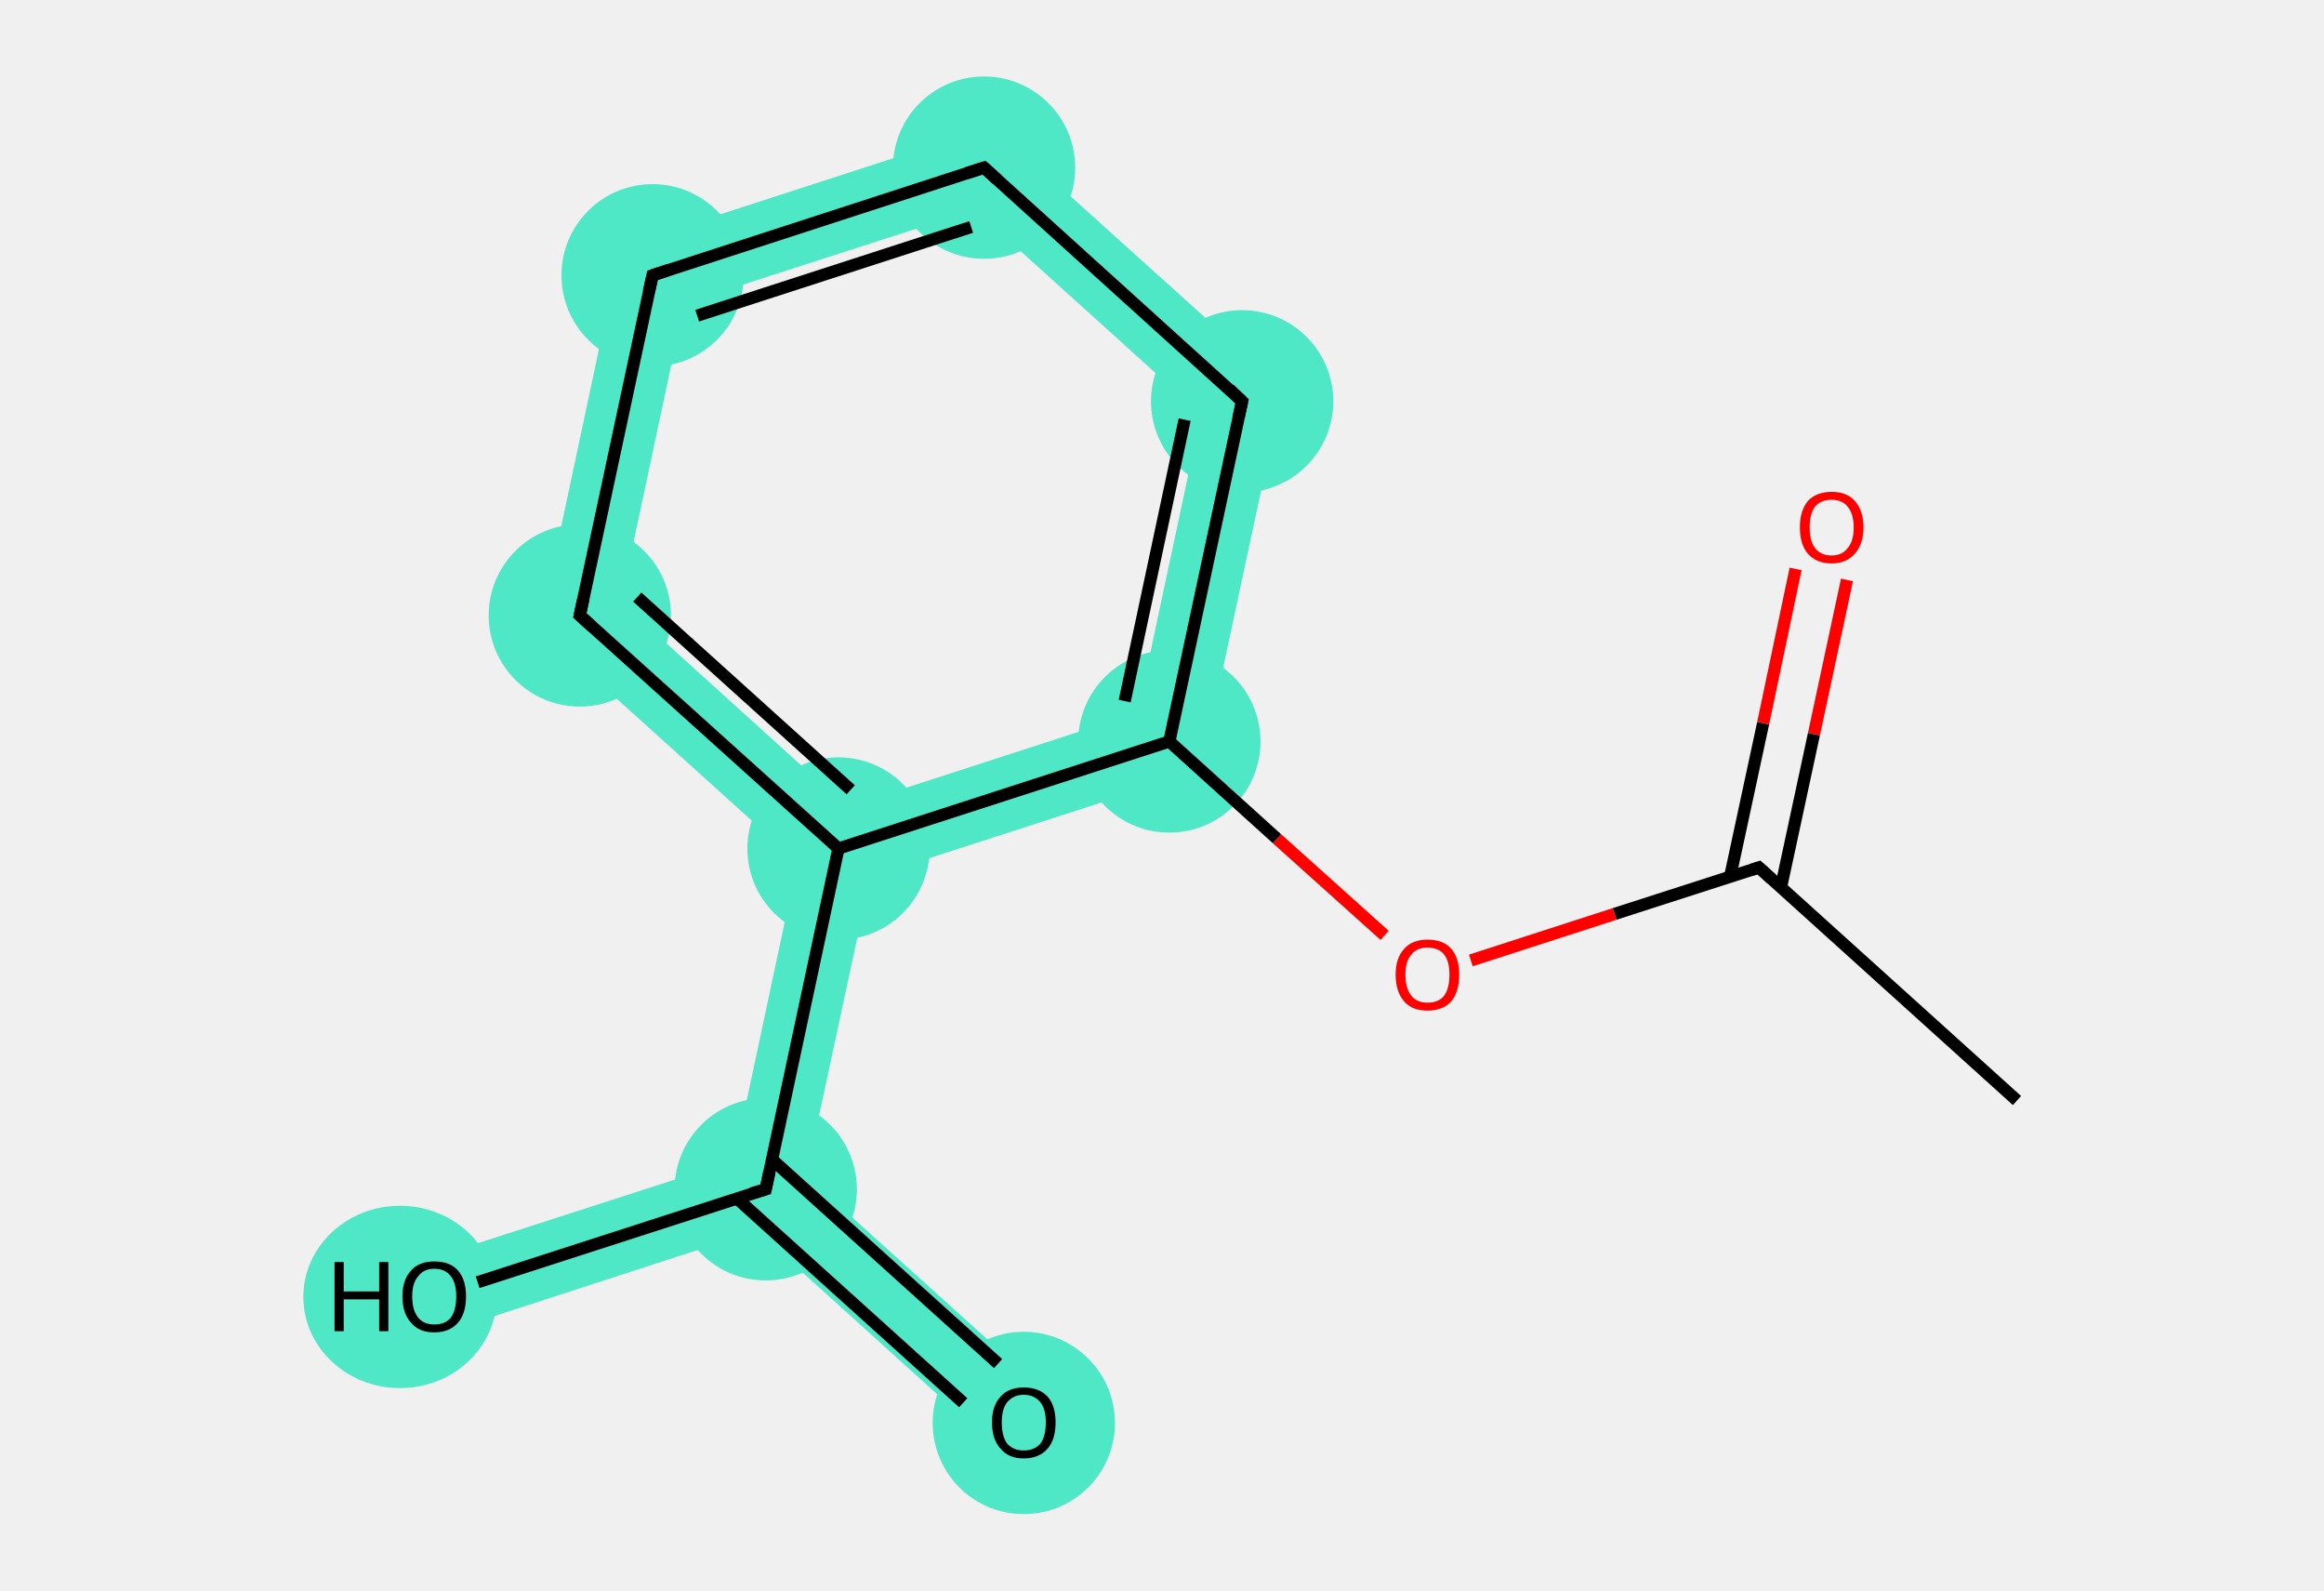
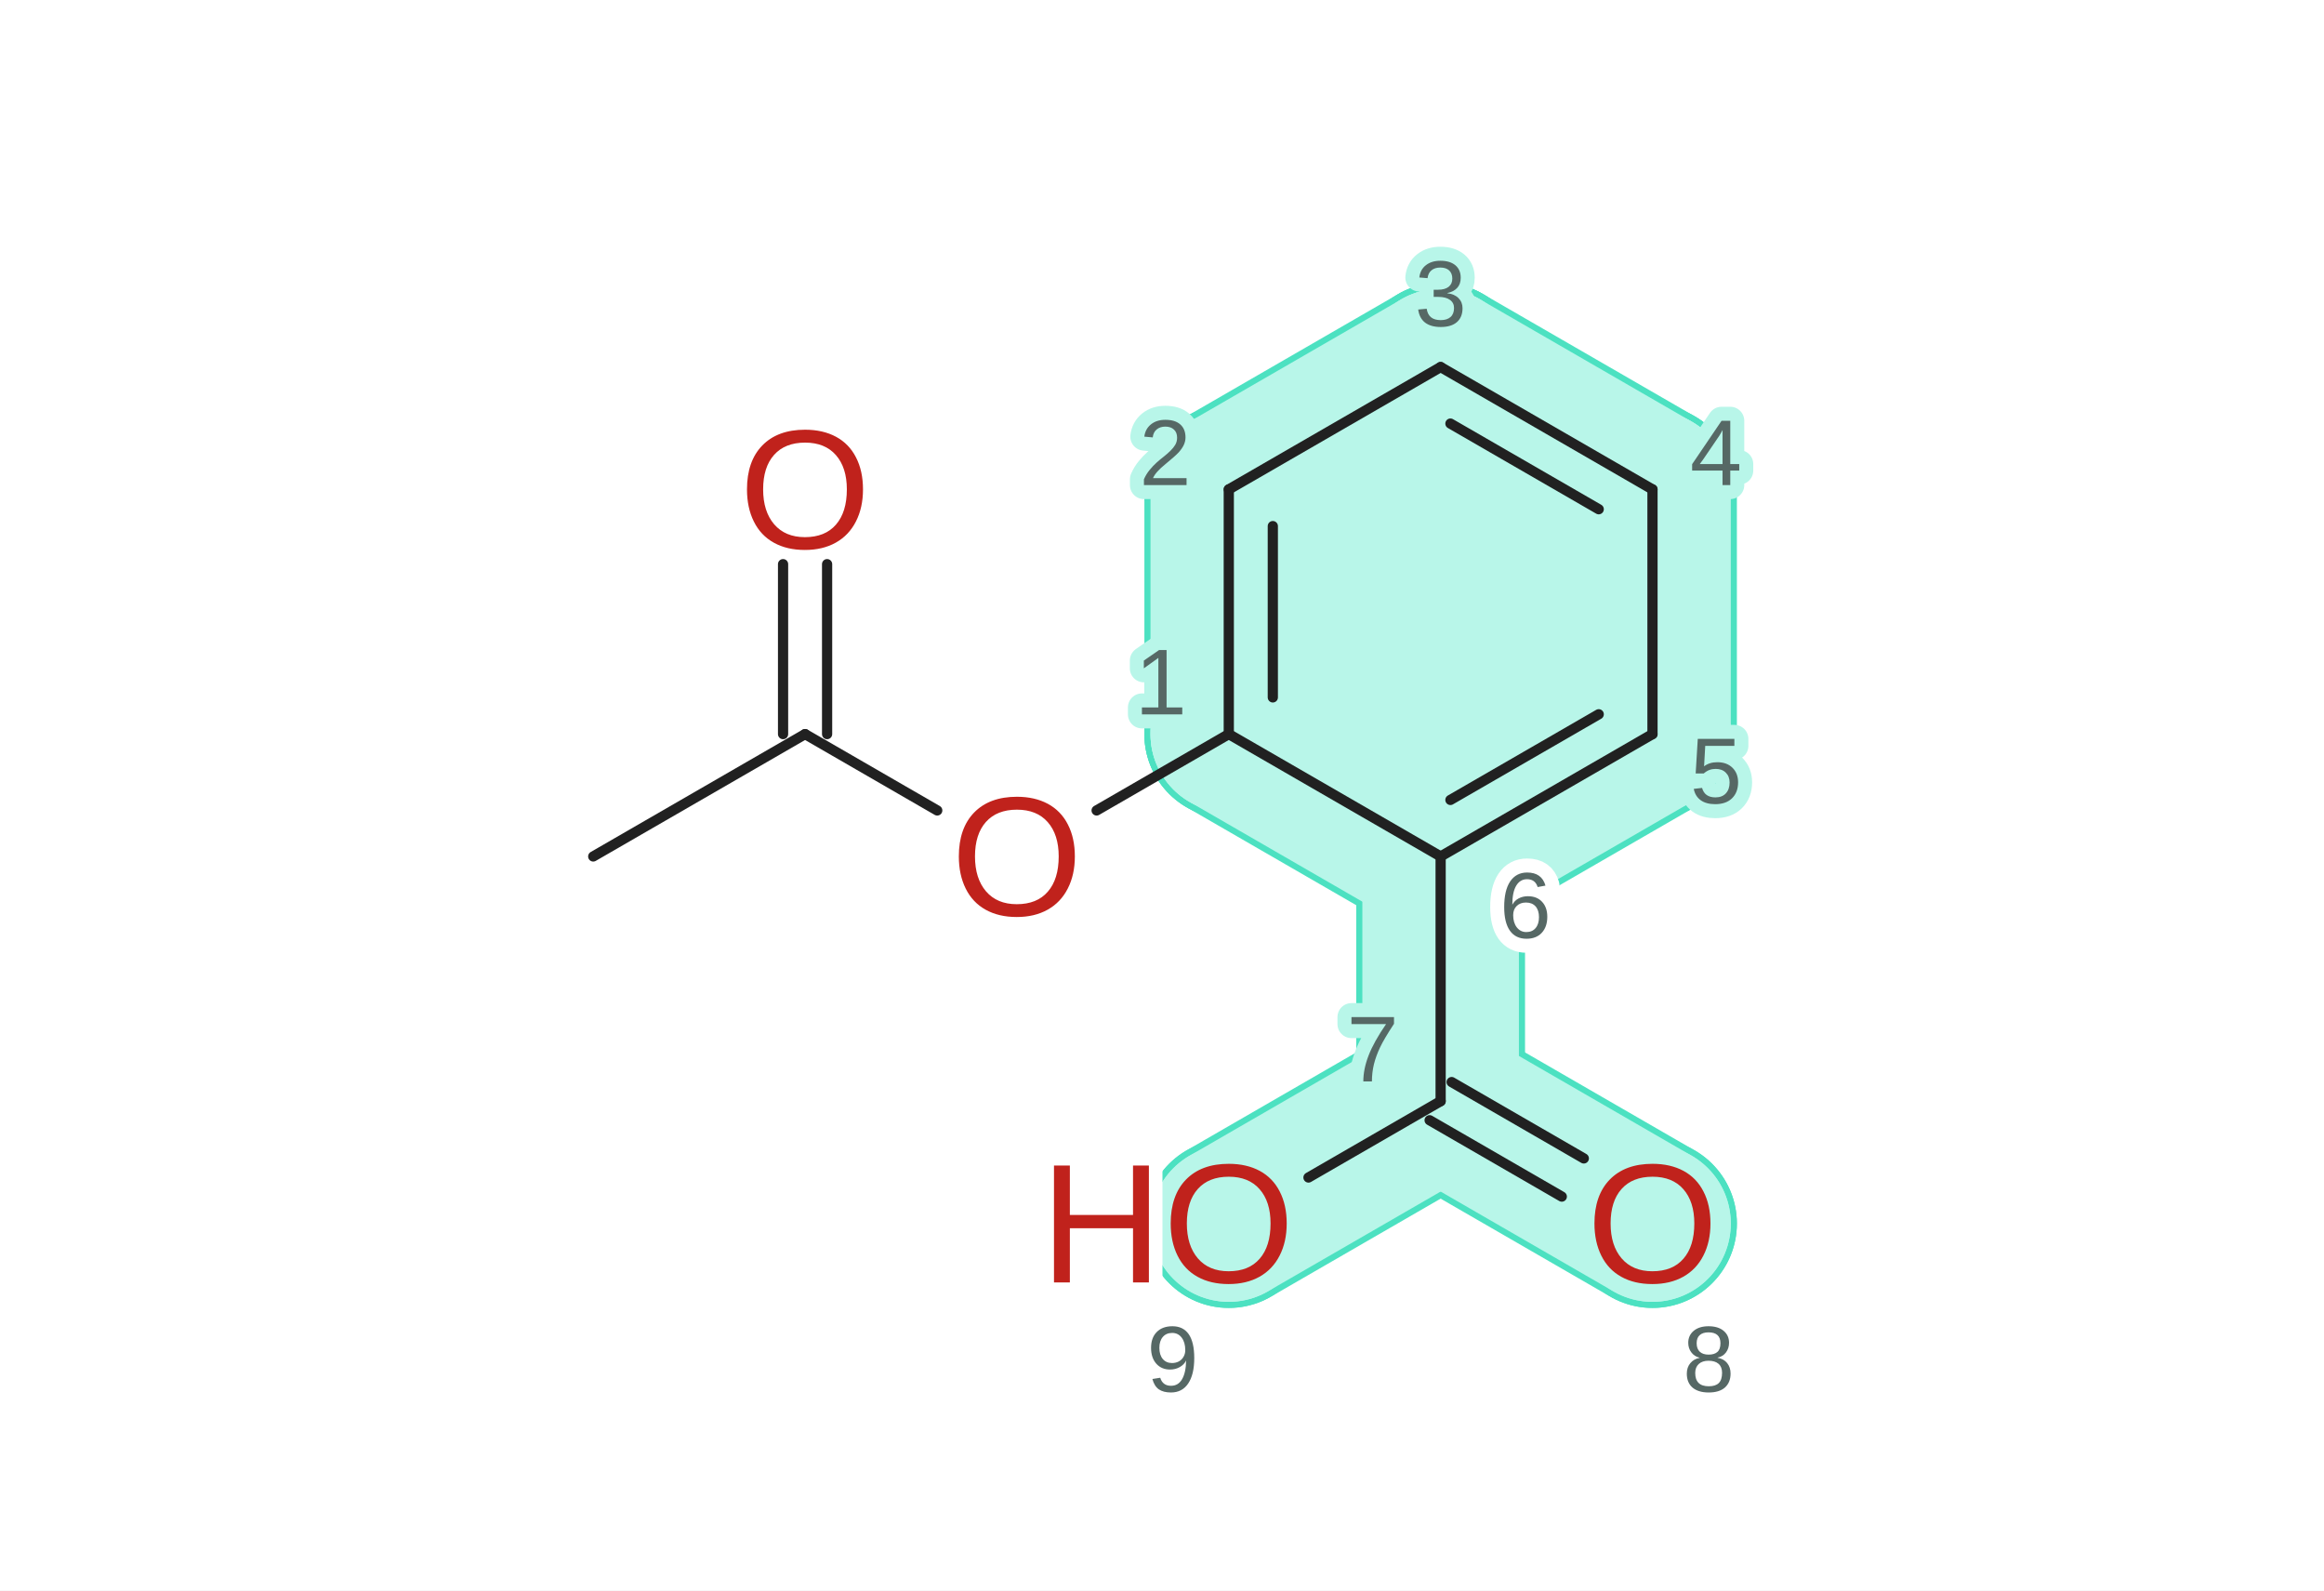
- <svg xmlns="http://www.w3.org/2000/svg" version="1.1" baseProfile="full" xml:space="preserve" width="380px" height="260px" viewBox="0 0 380 260">
-   <path class="bond-4 atom-4 atom-5" d="M 209.8,63.4 L 196.4,125.9 L 186.0,116.5 L 196.4,67.7 Z" style="fill:#4EE8C6;fill-rule:evenodd;fill-opacity:1;stroke:#4EE8C6;stroke-width:0.0px;stroke-linecap:butt;stroke-linejoin:miter;stroke-miterlimit:10;stroke-opacity:1;" />
-   <path class="bond-12 atom-4 atom-9" d="M 186.0,116.5 L 196.4,125.9 L 142.3,143.4 L 137.1,138.7 L 138.5,131.9 Z" style="fill:#4EE8C6;fill-rule:evenodd;fill-opacity:1;stroke:#4EE8C6;stroke-width:0.0px;stroke-linecap:butt;stroke-linejoin:miter;stroke-miterlimit:10;stroke-opacity:1;" />
-   <path class="bond-5 atom-5 atom-6" d="M 162.3,20.6 L 209.8,63.4 L 196.4,67.7 L 159.4,34.3 Z" style="fill:#4EE8C6;fill-rule:evenodd;fill-opacity:1;stroke:#4EE8C6;stroke-width:0.0px;stroke-linecap:butt;stroke-linejoin:miter;stroke-miterlimit:10;stroke-opacity:1;" />
-   <path class="bond-6 atom-6 atom-7" d="M 162.3,20.6 L 159.4,34.3 L 111.9,49.6 L 101.5,40.3 Z" style="fill:#4EE8C6;fill-rule:evenodd;fill-opacity:1;stroke:#4EE8C6;stroke-width:0.0px;stroke-linecap:butt;stroke-linejoin:miter;stroke-miterlimit:10;stroke-opacity:1;" />
-   <path class="bond-7 atom-7 atom-8" d="M 101.5,40.3 L 111.9,49.6 L 101.5,98.4 L 88.2,102.8 Z" style="fill:#4EE8C6;fill-rule:evenodd;fill-opacity:1;stroke:#4EE8C6;stroke-width:0.0px;stroke-linecap:butt;stroke-linejoin:miter;stroke-miterlimit:10;stroke-opacity:1;" />
-   <path class="bond-8 atom-8 atom-9" d="M 101.5,98.4 L 138.5,131.9 L 137.1,138.7 L 130.4,140.9 L 88.2,102.8 Z" style="fill:#4EE8C6;fill-rule:evenodd;fill-opacity:1;stroke:#4EE8C6;stroke-width:0.0px;stroke-linecap:butt;stroke-linejoin:miter;stroke-miterlimit:10;stroke-opacity:1;" />
-   <path class="bond-9 atom-9 atom-10" d="M 137.1,138.7 L 142.3,143.4 L 131.8,192.2 L 125.2,194.4 L 120.0,189.7 L 130.4,140.9 Z" style="fill:#4EE8C6;fill-rule:evenodd;fill-opacity:1;stroke:#4EE8C6;stroke-width:0.0px;stroke-linecap:butt;stroke-linejoin:miter;stroke-miterlimit:10;stroke-opacity:1;" />
-   <path class="bond-10 atom-10 atom-11" d="M 131.8,192.2 L 171.5,228.0 L 163.3,237.0 L 123.7,201.2 L 125.2,194.4 Z" style="fill:#4EE8C6;fill-rule:evenodd;fill-opacity:1;stroke:#4EE8C6;stroke-width:0.0px;stroke-linecap:butt;stroke-linejoin:miter;stroke-miterlimit:10;stroke-opacity:1;" />
-   <path class="bond-11 atom-10 atom-12" d="M 120.0,189.7 L 125.2,194.4 L 123.7,201.2 L 72.9,217.7 L 69.2,206.1 Z" style="fill:#4EE8C6;fill-rule:evenodd;fill-opacity:1;stroke:#4EE8C6;stroke-width:0.0px;stroke-linecap:butt;stroke-linejoin:miter;stroke-miterlimit:10;stroke-opacity:1;" />
-   <ellipse cx="191.2" cy="121.2" rx="14.4" ry="14.4" class="atom-4" style="fill:#4EE8C6;fill-rule:evenodd;stroke:#4EE8C6;stroke-width:1.0px;stroke-linecap:butt;stroke-linejoin:miter;stroke-opacity:1" />
-   <ellipse cx="203.1" cy="65.6" rx="14.4" ry="14.4" class="atom-5" style="fill:#4EE8C6;fill-rule:evenodd;stroke:#4EE8C6;stroke-width:1.0px;stroke-linecap:butt;stroke-linejoin:miter;stroke-opacity:1" />
-   <ellipse cx="160.9" cy="27.4" rx="14.4" ry="14.4" class="atom-6" style="fill:#4EE8C6;fill-rule:evenodd;stroke:#4EE8C6;stroke-width:1.0px;stroke-linecap:butt;stroke-linejoin:miter;stroke-opacity:1" />
-   <ellipse cx="106.7" cy="45.0" rx="14.4" ry="14.4" class="atom-7" style="fill:#4EE8C6;fill-rule:evenodd;stroke:#4EE8C6;stroke-width:1.0px;stroke-linecap:butt;stroke-linejoin:miter;stroke-opacity:1" />
-   <ellipse cx="94.8" cy="100.6" rx="14.4" ry="14.4" class="atom-8" style="fill:#4EE8C6;fill-rule:evenodd;stroke:#4EE8C6;stroke-width:1.0px;stroke-linecap:butt;stroke-linejoin:miter;stroke-opacity:1" />
-   <ellipse cx="137.1" cy="138.7" rx="14.4" ry="14.4" class="atom-9" style="fill:#4EE8C6;fill-rule:evenodd;stroke:#4EE8C6;stroke-width:1.0px;stroke-linecap:butt;stroke-linejoin:miter;stroke-opacity:1" />
-   <ellipse cx="125.2" cy="194.4" rx="14.4" ry="14.4" class="atom-10" style="fill:#4EE8C6;fill-rule:evenodd;stroke:#4EE8C6;stroke-width:1.0px;stroke-linecap:butt;stroke-linejoin:miter;stroke-opacity:1" />
-   <ellipse cx="167.4" cy="232.6" rx="14.4" ry="14.4" class="atom-11" style="fill:#4EE8C6;fill-rule:evenodd;stroke:#4EE8C6;stroke-width:1.0px;stroke-linecap:butt;stroke-linejoin:miter;stroke-opacity:1" />
-   <ellipse cx="65.4" cy="212.0" rx="15.3" ry="14.4" class="atom-12" style="fill:#4EE8C6;fill-rule:evenodd;stroke:#4EE8C6;stroke-width:1.0px;stroke-linecap:butt;stroke-linejoin:miter;stroke-opacity:1" />
-   <path class="bond-0 atom-0 atom-1" d="M 329.8,179.9 L 287.6,141.8" style="fill:none;fill-rule:evenodd;stroke:#000000;stroke-width:2.0px;stroke-linecap:butt;stroke-linejoin:miter;stroke-opacity:1" />
-   <path class="bond-1 atom-1 atom-2" d="M 291.2,145.1 L 296.6,120.0" style="fill:none;fill-rule:evenodd;stroke:#000000;stroke-width:2.0px;stroke-linecap:butt;stroke-linejoin:miter;stroke-opacity:1" />
-   <path class="bond-1 atom-1 atom-2" d="M 296.6,120.0 L 302.0,94.8" style="fill:none;fill-rule:evenodd;stroke:#FF0000;stroke-width:2.0px;stroke-linecap:butt;stroke-linejoin:miter;stroke-opacity:1" />
-   <path class="bond-1 atom-1 atom-2" d="M 282.9,143.3 L 288.3,118.2" style="fill:none;fill-rule:evenodd;stroke:#000000;stroke-width:2.0px;stroke-linecap:butt;stroke-linejoin:miter;stroke-opacity:1" />
-   <path class="bond-1 atom-1 atom-2" d="M 288.3,118.2 L 293.6,93.0" style="fill:none;fill-rule:evenodd;stroke:#FF0000;stroke-width:2.0px;stroke-linecap:butt;stroke-linejoin:miter;stroke-opacity:1" />
-   <path class="bond-2 atom-1 atom-3" d="M 287.6,141.8 L 264.0,149.4" style="fill:none;fill-rule:evenodd;stroke:#000000;stroke-width:2.0px;stroke-linecap:butt;stroke-linejoin:miter;stroke-opacity:1" />
-   <path class="bond-2 atom-1 atom-3" d="M 264.0,149.4 L 240.5,157.0" style="fill:none;fill-rule:evenodd;stroke:#FF0000;stroke-width:2.0px;stroke-linecap:butt;stroke-linejoin:miter;stroke-opacity:1" />
-   <path class="bond-3 atom-3 atom-4" d="M 226.4,152.9 L 208.8,137.1" style="fill:none;fill-rule:evenodd;stroke:#FF0000;stroke-width:2.0px;stroke-linecap:butt;stroke-linejoin:miter;stroke-opacity:1" />
-   <path class="bond-3 atom-3 atom-4" d="M 208.8,137.1 L 191.2,121.2" style="fill:none;fill-rule:evenodd;stroke:#000000;stroke-width:2.0px;stroke-linecap:butt;stroke-linejoin:miter;stroke-opacity:1" />
-   <path class="bond-4 atom-4 atom-5" d="M 191.2,121.2 L 203.1,65.6" style="fill:none;fill-rule:evenodd;stroke:#000000;stroke-width:2.0px;stroke-linecap:butt;stroke-linejoin:miter;stroke-opacity:1" />
-   <path class="bond-4 atom-4 atom-5" d="M 183.9,114.6 L 193.7,68.6" style="fill:none;fill-rule:evenodd;stroke:#000000;stroke-width:2.0px;stroke-linecap:butt;stroke-linejoin:miter;stroke-opacity:1" />
-   <path class="bond-5 atom-5 atom-6" d="M 203.1,65.6 L 160.9,27.4" style="fill:none;fill-rule:evenodd;stroke:#000000;stroke-width:2.0px;stroke-linecap:butt;stroke-linejoin:miter;stroke-opacity:1" />
-   <path class="bond-6 atom-6 atom-7" d="M 160.9,27.4 L 106.7,45.0" style="fill:none;fill-rule:evenodd;stroke:#000000;stroke-width:2.0px;stroke-linecap:butt;stroke-linejoin:miter;stroke-opacity:1" />
-   <path class="bond-6 atom-6 atom-7" d="M 158.8,37.1 L 114.0,51.6" style="fill:none;fill-rule:evenodd;stroke:#000000;stroke-width:2.0px;stroke-linecap:butt;stroke-linejoin:miter;stroke-opacity:1" />
-   <path class="bond-7 atom-7 atom-8" d="M 106.7,45.0 L 94.8,100.6" style="fill:none;fill-rule:evenodd;stroke:#000000;stroke-width:2.0px;stroke-linecap:butt;stroke-linejoin:miter;stroke-opacity:1" />
-   <path class="bond-8 atom-8 atom-9" d="M 94.8,100.6 L 137.1,138.7" style="fill:none;fill-rule:evenodd;stroke:#000000;stroke-width:2.0px;stroke-linecap:butt;stroke-linejoin:miter;stroke-opacity:1" />
-   <path class="bond-8 atom-8 atom-9" d="M 104.2,97.6 L 139.1,129.1" style="fill:none;fill-rule:evenodd;stroke:#000000;stroke-width:2.0px;stroke-linecap:butt;stroke-linejoin:miter;stroke-opacity:1" />
-   <path class="bond-9 atom-9 atom-10" d="M 137.1,138.7 L 125.2,194.4" style="fill:none;fill-rule:evenodd;stroke:#000000;stroke-width:2.0px;stroke-linecap:butt;stroke-linejoin:miter;stroke-opacity:1" />
-   <path class="bond-10 atom-10 atom-11" d="M 120.5,195.9 L 157.5,229.3" style="fill:none;fill-rule:evenodd;stroke:#000000;stroke-width:2.0px;stroke-linecap:butt;stroke-linejoin:miter;stroke-opacity:1" />
-   <path class="bond-10 atom-10 atom-11" d="M 126.2,189.5 L 163.2,222.9" style="fill:none;fill-rule:evenodd;stroke:#000000;stroke-width:2.0px;stroke-linecap:butt;stroke-linejoin:miter;stroke-opacity:1" />
-   <path class="bond-11 atom-10 atom-12" d="M 125.2,194.4 L 78.1,209.6" style="fill:none;fill-rule:evenodd;stroke:#000000;stroke-width:2.0px;stroke-linecap:butt;stroke-linejoin:miter;stroke-opacity:1" />
-   <path class="bond-12 atom-9 atom-4" d="M 137.1,138.7 L 191.2,121.2" style="fill:none;fill-rule:evenodd;stroke:#000000;stroke-width:2.0px;stroke-linecap:butt;stroke-linejoin:miter;stroke-opacity:1" />
-   <path d="M 289.7,143.7 L 287.6,141.8 L 286.4,142.2" style="fill:none;stroke:#000000;stroke-width:2.0px;stroke-linecap:butt;stroke-linejoin:miter;stroke-miterlimit:10;stroke-opacity:1;" />
-   <path d="M 202.5,68.3 L 203.1,65.6 L 201.0,63.6" style="fill:none;stroke:#000000;stroke-width:2.0px;stroke-linecap:butt;stroke-linejoin:miter;stroke-miterlimit:10;stroke-opacity:1;" />
-   <path d="M 163.0,29.3 L 160.9,27.4 L 158.1,28.3" style="fill:none;stroke:#000000;stroke-width:2.0px;stroke-linecap:butt;stroke-linejoin:miter;stroke-miterlimit:10;stroke-opacity:1;" />
-   <path d="M 109.4,44.1 L 106.7,45.0 L 106.1,47.7" style="fill:none;stroke:#000000;stroke-width:2.0px;stroke-linecap:butt;stroke-linejoin:miter;stroke-miterlimit:10;stroke-opacity:1;" />
-   <path d="M 95.4,97.8 L 94.8,100.6 L 96.9,102.5" style="fill:none;stroke:#000000;stroke-width:2.0px;stroke-linecap:butt;stroke-linejoin:miter;stroke-miterlimit:10;stroke-opacity:1;" />
-   <path d="M 125.8,191.6 L 125.2,194.4 L 122.8,195.1" style="fill:none;stroke:#000000;stroke-width:2.0px;stroke-linecap:butt;stroke-linejoin:miter;stroke-miterlimit:10;stroke-opacity:1;" />
-   <path class="atom-2" d="M 294.3 86.2 Q 294.3 83.5, 295.6 81.9 Q 297.0 80.4, 299.5 80.4 Q 302.0 80.4, 303.3 81.9 Q 304.7 83.5, 304.7 86.2 Q 304.7 88.9, 303.3 90.5 Q 301.9 92.1, 299.5 92.1 Q 297.0 92.1, 295.6 90.5 Q 294.3 89.0, 294.3 86.2 M 299.5 90.8 Q 301.2 90.8, 302.1 89.6 Q 303.1 88.5, 303.1 86.2 Q 303.1 84.0, 302.1 82.8 Q 301.2 81.7, 299.5 81.7 Q 297.7 81.7, 296.8 82.8 Q 295.9 83.9, 295.9 86.2 Q 295.9 88.5, 296.8 89.6 Q 297.7 90.8, 299.5 90.8 " fill="#FF0000" />
-   <path class="atom-3" d="M 228.2 159.3 Q 228.2 156.6, 229.6 155.1 Q 230.9 153.6, 233.4 153.6 Q 236.0 153.6, 237.3 155.1 Q 238.6 156.6, 238.6 159.3 Q 238.6 162.1, 237.3 163.7 Q 235.9 165.2, 233.4 165.2 Q 230.9 165.2, 229.6 163.7 Q 228.2 162.1, 228.2 159.3 M 233.4 163.9 Q 235.2 163.9, 236.1 162.8 Q 237.0 161.6, 237.0 159.3 Q 237.0 157.1, 236.1 156.0 Q 235.2 154.9, 233.4 154.9 Q 231.7 154.9, 230.8 156.0 Q 229.8 157.1, 229.8 159.3 Q 229.8 161.6, 230.8 162.8 Q 231.7 163.9, 233.4 163.9 " fill="#FF0000" />
-   <path class="atom-11" d="M 162.2 232.5 Q 162.2 229.8, 163.6 228.3 Q 164.9 226.8, 167.4 226.8 Q 169.9 226.8, 171.3 228.3 Q 172.6 229.8, 172.6 232.5 Q 172.6 235.3, 171.3 236.8 Q 169.9 238.4, 167.4 238.4 Q 164.9 238.4, 163.6 236.8 Q 162.2 235.3, 162.2 232.5 M 167.4 237.1 Q 169.1 237.1, 170.1 236.0 Q 171.0 234.8, 171.0 232.5 Q 171.0 230.3, 170.1 229.2 Q 169.1 228.0, 167.4 228.0 Q 165.7 228.0, 164.7 229.2 Q 163.8 230.3, 163.8 232.5 Q 163.8 234.8, 164.7 236.0 Q 165.7 237.1, 167.4 237.1 " fill="#000000" />
-   <path class="atom-12" d="M 54.7 206.3 L 56.2 206.3 L 56.2 211.1 L 62.0 211.1 L 62.0 206.3 L 63.5 206.3 L 63.5 217.6 L 62.0 217.6 L 62.0 212.4 L 56.2 212.4 L 56.2 217.6 L 54.7 217.6 L 54.7 206.3 " fill="#000000" />
-   <path class="atom-12" d="M 65.8 211.9 Q 65.8 209.2, 67.2 207.7 Q 68.5 206.2, 71.0 206.2 Q 73.6 206.2, 74.9 207.7 Q 76.2 209.2, 76.2 211.9 Q 76.2 214.7, 74.9 216.2 Q 73.5 217.8, 71.0 217.8 Q 68.5 217.8, 67.2 216.2 Q 65.8 214.7, 65.8 211.9 M 71.0 216.5 Q 72.8 216.5, 73.7 215.4 Q 74.6 214.2, 74.6 211.9 Q 74.6 209.7, 73.7 208.6 Q 72.8 207.4, 71.0 207.4 Q 69.3 207.4, 68.4 208.6 Q 67.4 209.7, 67.4 211.9 Q 67.4 214.2, 68.4 215.4 Q 69.3 216.5, 71.0 216.5 " fill="#000000" />
+ <svg xmlns="http://www.w3.org/2000/svg" width="380" height="260" viewBox="0 0 380.00 260.00" preserveAspectRatio="xMidYMid meet" shape-rendering="geometricPrecision" text-rendering="geometricPrecision">
+   <defs>
+     <style>
+   text { font-family: Arial, Helvetica, sans-serif; }
+   .sub  { dominant-baseline: central; }
+   .map  { dominant-baseline: central; text-anchor: middle; }
+   .idx  { dominant-baseline: central; text-anchor: start; }
+ </style>
+   </defs>
+   <rect width="100%" height="100%" fill="#FFFFFF" />
+   <g class="highlight">
+     <path d="M 200.92 120.00 L 200.92 80.00" fill="none" stroke="#4CE1C1" stroke-width="27.60" stroke-linecap="round" />
+     <path d="M 200.92 120.00 L 235.56 140.00" fill="none" stroke="#4CE1C1" stroke-width="27.60" stroke-linecap="round" />
+     <path d="M 200.92 80.00 L 235.56 60.00" fill="none" stroke="#4CE1C1" stroke-width="27.60" stroke-linecap="round" />
+     <path d="M 235.56 60.00 L 270.20 80.00" fill="none" stroke="#4CE1C1" stroke-width="27.60" stroke-linecap="round" />
+     <path d="M 270.20 80.00 L 270.20 120.00" fill="none" stroke="#4CE1C1" stroke-width="27.60" stroke-linecap="round" />
+     <path d="M 270.20 120.00 L 235.56 140.00" fill="none" stroke="#4CE1C1" stroke-width="27.60" stroke-linecap="round" />
+     <path d="M 235.56 140.00 L 235.56 180.00" fill="none" stroke="#4CE1C1" stroke-width="27.60" stroke-linecap="round" />
+     <path d="M 235.56 180.00 L 270.20 200.00" fill="none" stroke="#4CE1C1" stroke-width="27.60" stroke-linecap="round" />
+     <path d="M 235.56 180.00 L 200.92 200.00" fill="none" stroke="#4CE1C1" stroke-width="27.60" stroke-linecap="round" />
+     <circle cx="200.92" cy="120.00" r="13.80" fill="#4CE1C1" />
+     <circle cx="200.92" cy="80.00" r="13.80" fill="#4CE1C1" />
+     <circle cx="235.56" cy="60.00" r="13.80" fill="#4CE1C1" />
+     <circle cx="270.20" cy="80.00" r="13.80" fill="#4CE1C1" />
+     <circle cx="270.20" cy="120.00" r="13.80" fill="#4CE1C1" />
+     <circle cx="235.56" cy="140.00" r="13.80" fill="#4CE1C1" />
+     <circle cx="235.56" cy="180.00" r="13.80" fill="#4CE1C1" />
+     <circle cx="270.20" cy="200.00" r="13.80" fill="#4CE1C1" />
+     <circle cx="200.92" cy="200.00" r="13.80" fill="#4CE1C1" />
+     <polygon class="ring-highlight" points="200.92,80.00 235.56,60.00 270.20,80.00 270.20,120.00 235.56,140.00 200.92,120.00 " fill="#B8F6E9" />
+     <path class="bond-highlight" d="M 200.92 120.00 L 200.92 80.00" fill="none" stroke="#B8F6E9" stroke-width="25.60" stroke-linecap="round" />
+     <path class="bond-highlight" d="M 200.92 120.00 L 235.56 140.00" fill="none" stroke="#B8F6E9" stroke-width="25.60" stroke-linecap="round" />
+     <path class="bond-highlight" d="M 200.92 80.00 L 235.56 60.00" fill="none" stroke="#B8F6E9" stroke-width="25.60" stroke-linecap="round" />
+     <path class="bond-highlight" d="M 235.56 60.00 L 270.20 80.00" fill="none" stroke="#B8F6E9" stroke-width="25.60" stroke-linecap="round" />
+     <path class="bond-highlight" d="M 270.20 80.00 L 270.20 120.00" fill="none" stroke="#B8F6E9" stroke-width="25.60" stroke-linecap="round" />
+     <path class="bond-highlight" d="M 270.20 120.00 L 235.56 140.00" fill="none" stroke="#B8F6E9" stroke-width="25.60" stroke-linecap="round" />
+     <path class="bond-highlight" d="M 235.56 140.00 L 235.56 180.00" fill="none" stroke="#B8F6E9" stroke-width="25.60" stroke-linecap="round" />
+     <path class="bond-highlight" d="M 235.56 180.00 L 270.20 200.00" fill="none" stroke="#B8F6E9" stroke-width="25.60" stroke-linecap="round" />
+     <path class="bond-highlight" d="M 235.56 180.00 L 200.92 200.00" fill="none" stroke="#B8F6E9" stroke-width="25.60" stroke-linecap="round" />
+     <circle cx="200.92" cy="120.00" r="12.80" fill="#B8F6E9" />
+     <circle cx="200.92" cy="80.00" r="12.80" fill="#B8F6E9" />
+     <circle cx="235.56" cy="60.00" r="12.80" fill="#B8F6E9" />
+     <circle cx="270.20" cy="80.00" r="12.80" fill="#B8F6E9" />
+     <circle cx="270.20" cy="120.00" r="12.80" fill="#B8F6E9" />
+     <circle cx="235.56" cy="140.00" r="12.80" fill="#B8F6E9" />
+     <circle cx="235.56" cy="180.00" r="12.80" fill="#B8F6E9" />
+     <circle cx="270.20" cy="200.00" r="12.80" fill="#B8F6E9" />
+     <circle cx="200.92" cy="200.00" r="12.80" fill="#B8F6E9" />
+   </g>
+   <line x1="97.00" y1="140.00" x2="131.64" y2="120.00" stroke="#212121" stroke-width="1.67" stroke-linecap="round" />
+   <line x1="135.24" y1="120.00" x2="135.24" y2="92.22" stroke="#212121" stroke-width="1.67" stroke-linecap="round" />
+   <line x1="128.04" y1="120.00" x2="128.04" y2="92.22" stroke="#212121" stroke-width="1.67" stroke-linecap="round" />
+   <line x1="131.64" y1="120.00" x2="153.25" y2="132.48" stroke="#212121" stroke-width="1.67" stroke-linecap="round" />
+   <line x1="179.31" y1="132.48" x2="200.92" y2="120.00" stroke="#212121" stroke-width="1.67" stroke-linecap="round" />
+   <line x1="200.92" y1="120.00" x2="200.92" y2="80.00" stroke="#212121" stroke-width="1.67" stroke-linecap="round" />
+   <line x1="208.12" y1="114.00" x2="208.12" y2="86.00" stroke="#212121" stroke-width="1.67" stroke-linecap="round" />
+   <line x1="200.92" y1="120.00" x2="235.56" y2="140.00" stroke="#212121" stroke-width="1.67" stroke-linecap="round" />
+   <line x1="200.92" y1="80.00" x2="235.56" y2="60.00" stroke="#212121" stroke-width="1.67" stroke-linecap="round" />
+   <line x1="235.56" y1="60.00" x2="270.20" y2="80.00" stroke="#212121" stroke-width="1.67" stroke-linecap="round" />
+   <line x1="237.16" y1="69.24" x2="261.41" y2="83.24" stroke="#212121" stroke-width="1.67" stroke-linecap="round" />
+   <line x1="270.20" y1="80.00" x2="270.20" y2="120.00" stroke="#212121" stroke-width="1.67" stroke-linecap="round" />
+   <line x1="270.20" y1="120.00" x2="235.56" y2="140.00" stroke="#212121" stroke-width="1.67" stroke-linecap="round" />
+   <line x1="261.41" y1="116.76" x2="237.16" y2="130.76" stroke="#212121" stroke-width="1.67" stroke-linecap="round" />
+   <line x1="235.56" y1="140.00" x2="235.56" y2="180.00" stroke="#212121" stroke-width="1.67" stroke-linecap="round" />
+   <line x1="233.76" y1="183.12" x2="255.37" y2="195.60" stroke="#212121" stroke-width="1.67" stroke-linecap="round" />
+   <line x1="237.36" y1="176.88" x2="258.97" y2="189.36" stroke="#212121" stroke-width="1.67" stroke-linecap="round" />
+   <line x1="235.56" y1="180.00" x2="213.95" y2="192.48" stroke="#212121" stroke-width="1.67" stroke-linecap="round" />
+   <g class="knockout" stroke-width="4.44" stroke-linejoin="round">
+     <text x="259.40" y="200.00" class="sub" font-size="27.78" fill="#B8F6E9" stroke="#B8F6E9">O</text>
+     <text x="190.11" y="200.00" class="sub" font-size="27.78" fill="#B8F6E9" stroke="#B8F6E9">O</text>
+     <text x="170.06" y="200.00" class="sub" font-size="27.78" fill="#FFFFFF" stroke="#FFFFFF">H</text>
+   </g>
+   <text x="120.83" y="80.00" class="sub" font-size="27.78" fill="#C0221C">O</text>
+   <text x="155.47" y="140.00" class="sub" font-size="27.78" fill="#C0221C">O</text>
+   <text x="259.40" y="200.00" class="sub" font-size="27.78" fill="#C0221C">O</text>
+   <text x="190.11" y="200.00" class="sub" font-size="27.78" fill="#C0221C">O</text>
+   <text x="170.06" y="200.00" class="sub" font-size="27.78" fill="#C0221C">H</text>
+   <text x="189.81" y="111.48" class="sub" text-anchor="middle" font-size="15.28" fill="#B8F6E9" stroke="#B8F6E9" stroke-width="4.58" stroke-linejoin="round">1</text>
+   <text x="189.81" y="111.48" class="map" font-size="15.28" fill="#566865">1</text>
+   <text x="190.53" y="74.00" class="sub" text-anchor="middle" font-size="15.28" fill="#B8F6E9" stroke="#B8F6E9" stroke-width="4.58" stroke-linejoin="round">2</text>
+   <text x="190.53" y="74.00" class="map" font-size="15.28" fill="#566865">2</text>
+   <text x="235.56" y="48.00" class="sub" text-anchor="middle" font-size="15.28" fill="#B8F6E9" stroke="#B8F6E9" stroke-width="4.58" stroke-linejoin="round">3</text>
+   <text x="235.56" y="48.00" class="map" font-size="15.28" fill="#566865">3</text>
+   <text x="280.59" y="74.00" class="sub" text-anchor="middle" font-size="15.28" fill="#B8F6E9" stroke="#B8F6E9" stroke-width="4.58" stroke-linejoin="round">4</text>
+   <text x="280.59" y="74.00" class="map" font-size="15.28" fill="#566865">4</text>
+   <text x="280.59" y="126.00" class="sub" text-anchor="middle" font-size="15.28" fill="#B8F6E9" stroke="#B8F6E9" stroke-width="4.58" stroke-linejoin="round">5</text>
+   <text x="280.59" y="126.00" class="map" font-size="15.28" fill="#566865">5</text>
+   <text x="249.42" y="148.00" class="sub" text-anchor="middle" font-size="15.28" fill="#FFFFFF" stroke="#FFFFFF" stroke-width="4.58" stroke-linejoin="round">6</text>
+   <text x="249.42" y="148.00" class="map" font-size="15.28" fill="#566865">6</text>
+   <text x="224.45" y="171.48" class="sub" text-anchor="middle" font-size="15.28" fill="#B8F6E9" stroke="#B8F6E9" stroke-width="4.58" stroke-linejoin="round">7</text>
+   <text x="224.45" y="171.48" class="map" font-size="15.28" fill="#566865">7</text>
+   <text x="279.39" y="222.17" class="sub" text-anchor="middle" font-size="15.28" fill="#FFFFFF" stroke="#FFFFFF" stroke-width="4.58" stroke-linejoin="round">8</text>
+   <text x="279.39" y="222.17" class="map" font-size="15.28" fill="#566865">8</text>
+   <text x="191.74" y="222.17" class="sub" text-anchor="middle" font-size="15.28" fill="#FFFFFF" stroke="#FFFFFF" stroke-width="4.58" stroke-linejoin="round">9</text>
+   <text x="191.74" y="222.17" class="map" font-size="15.28" fill="#566865">9</text>
</svg>
